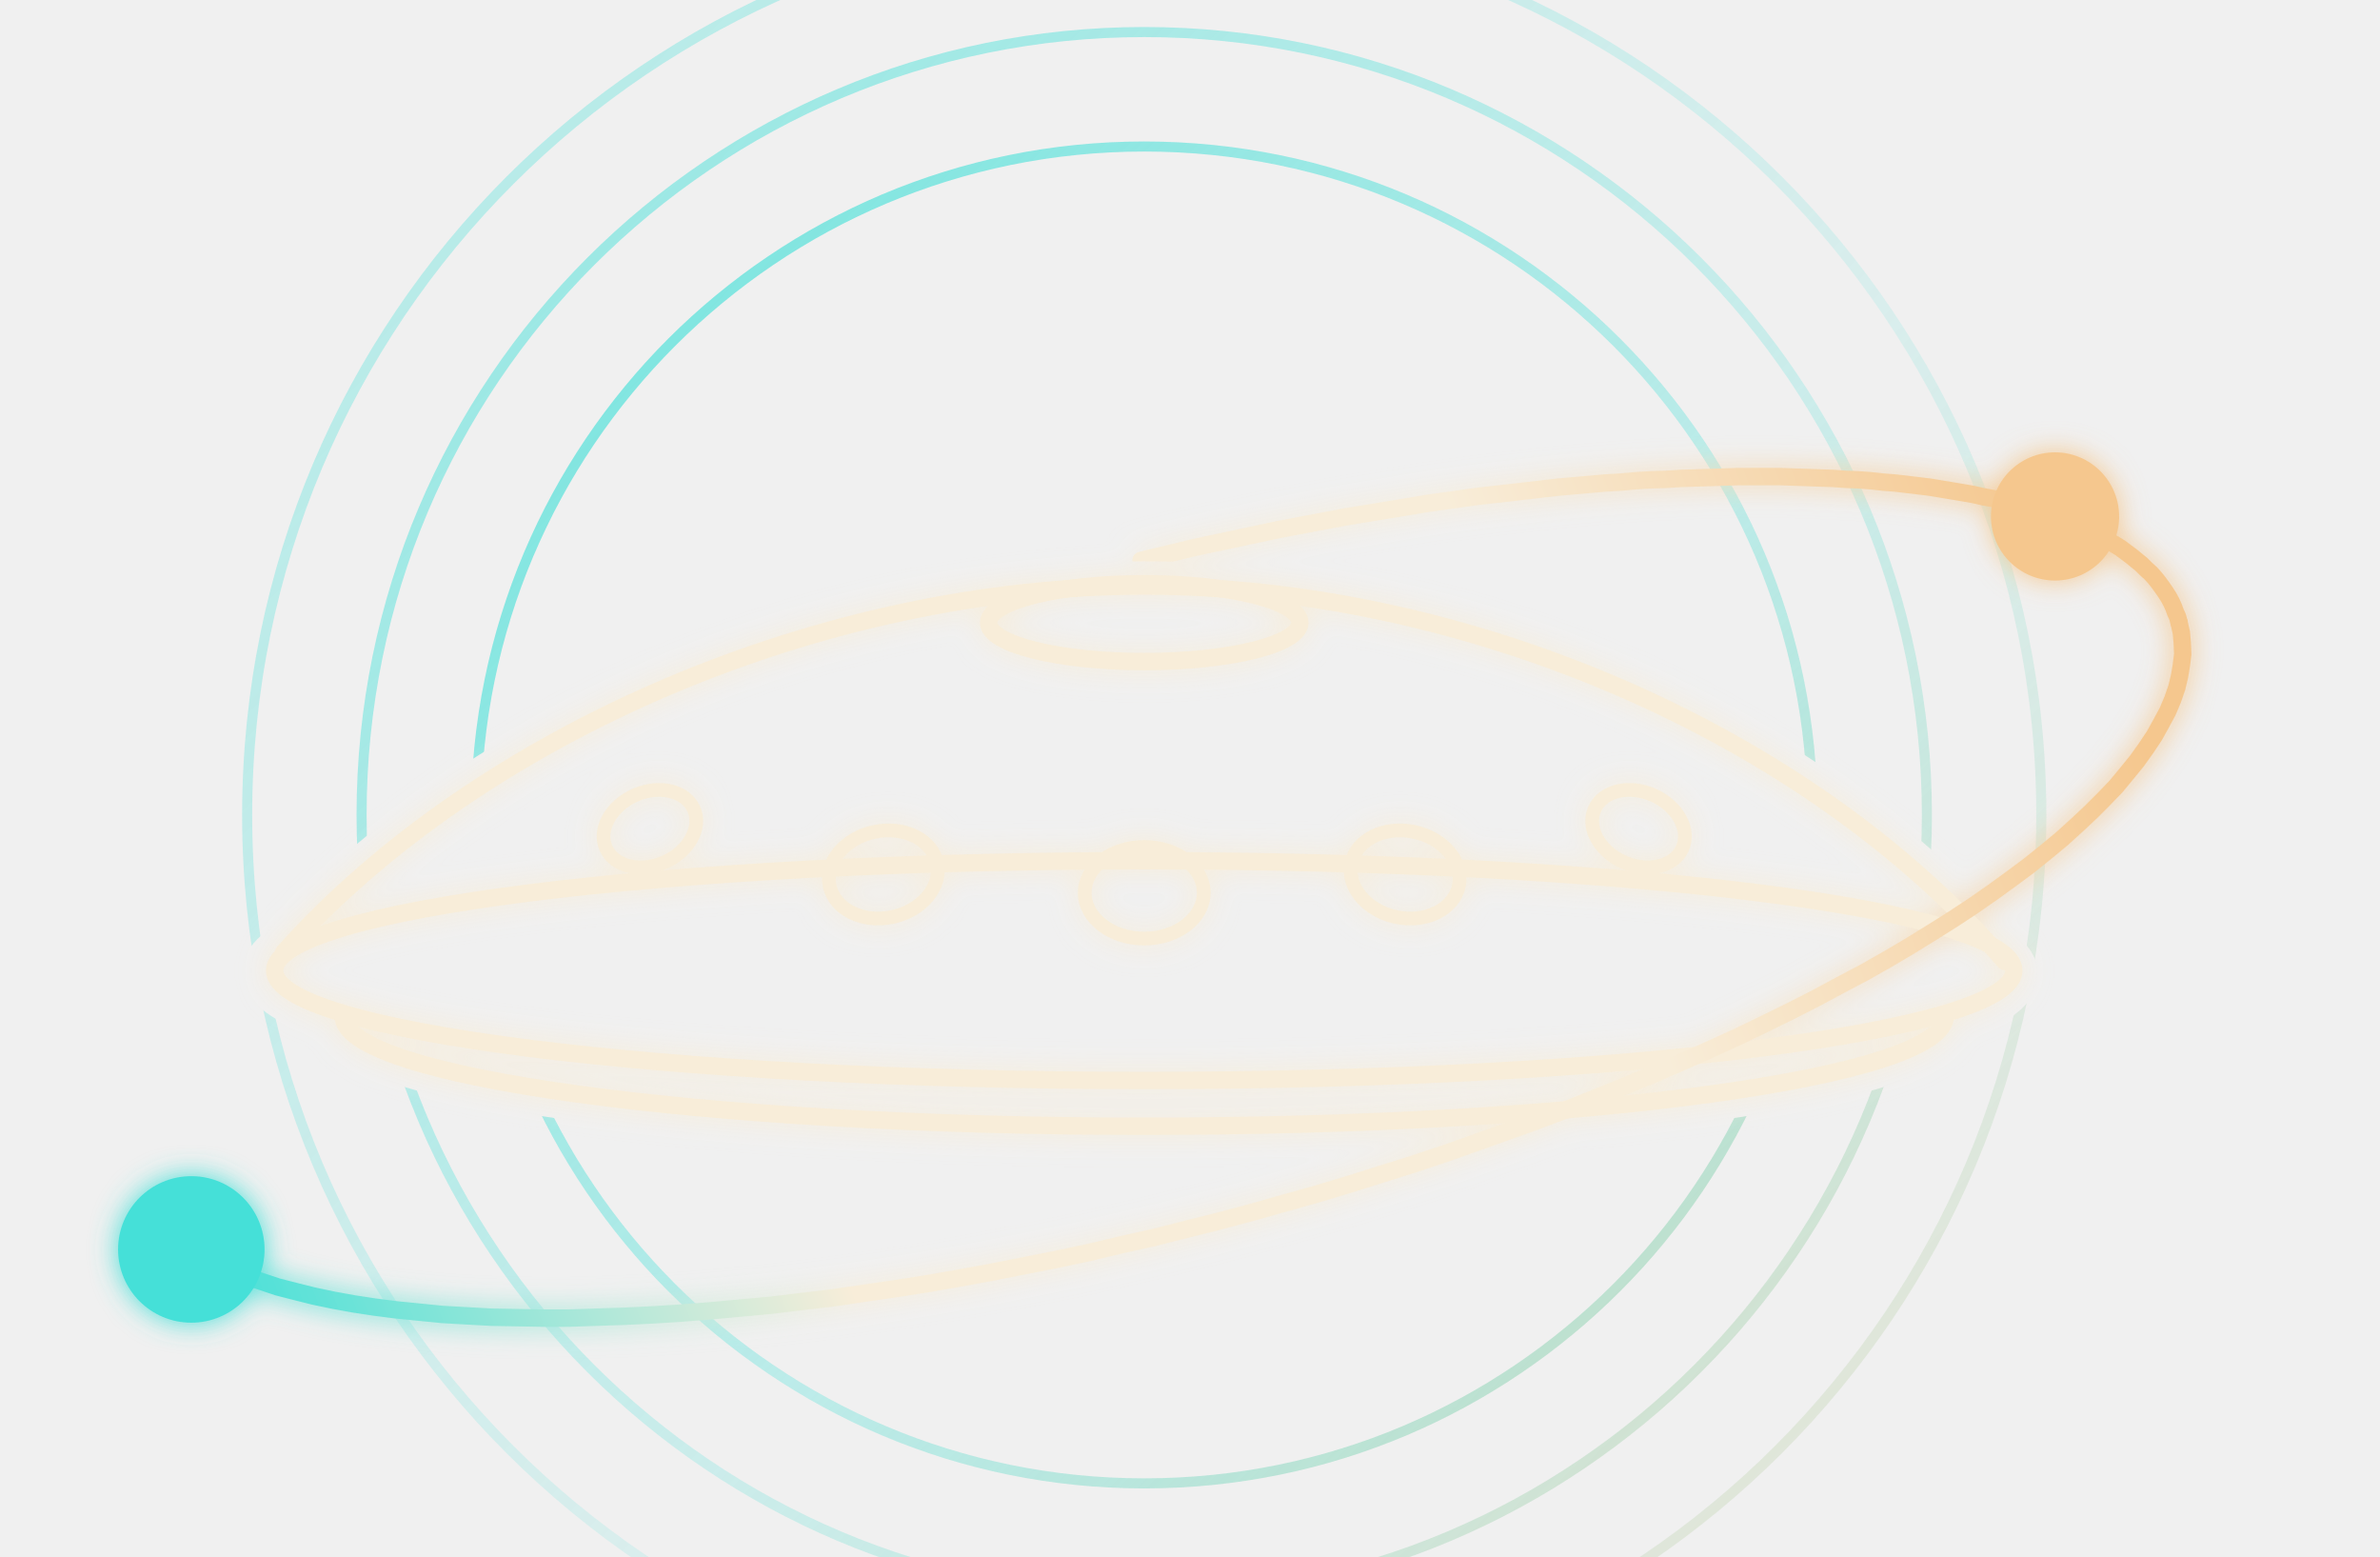
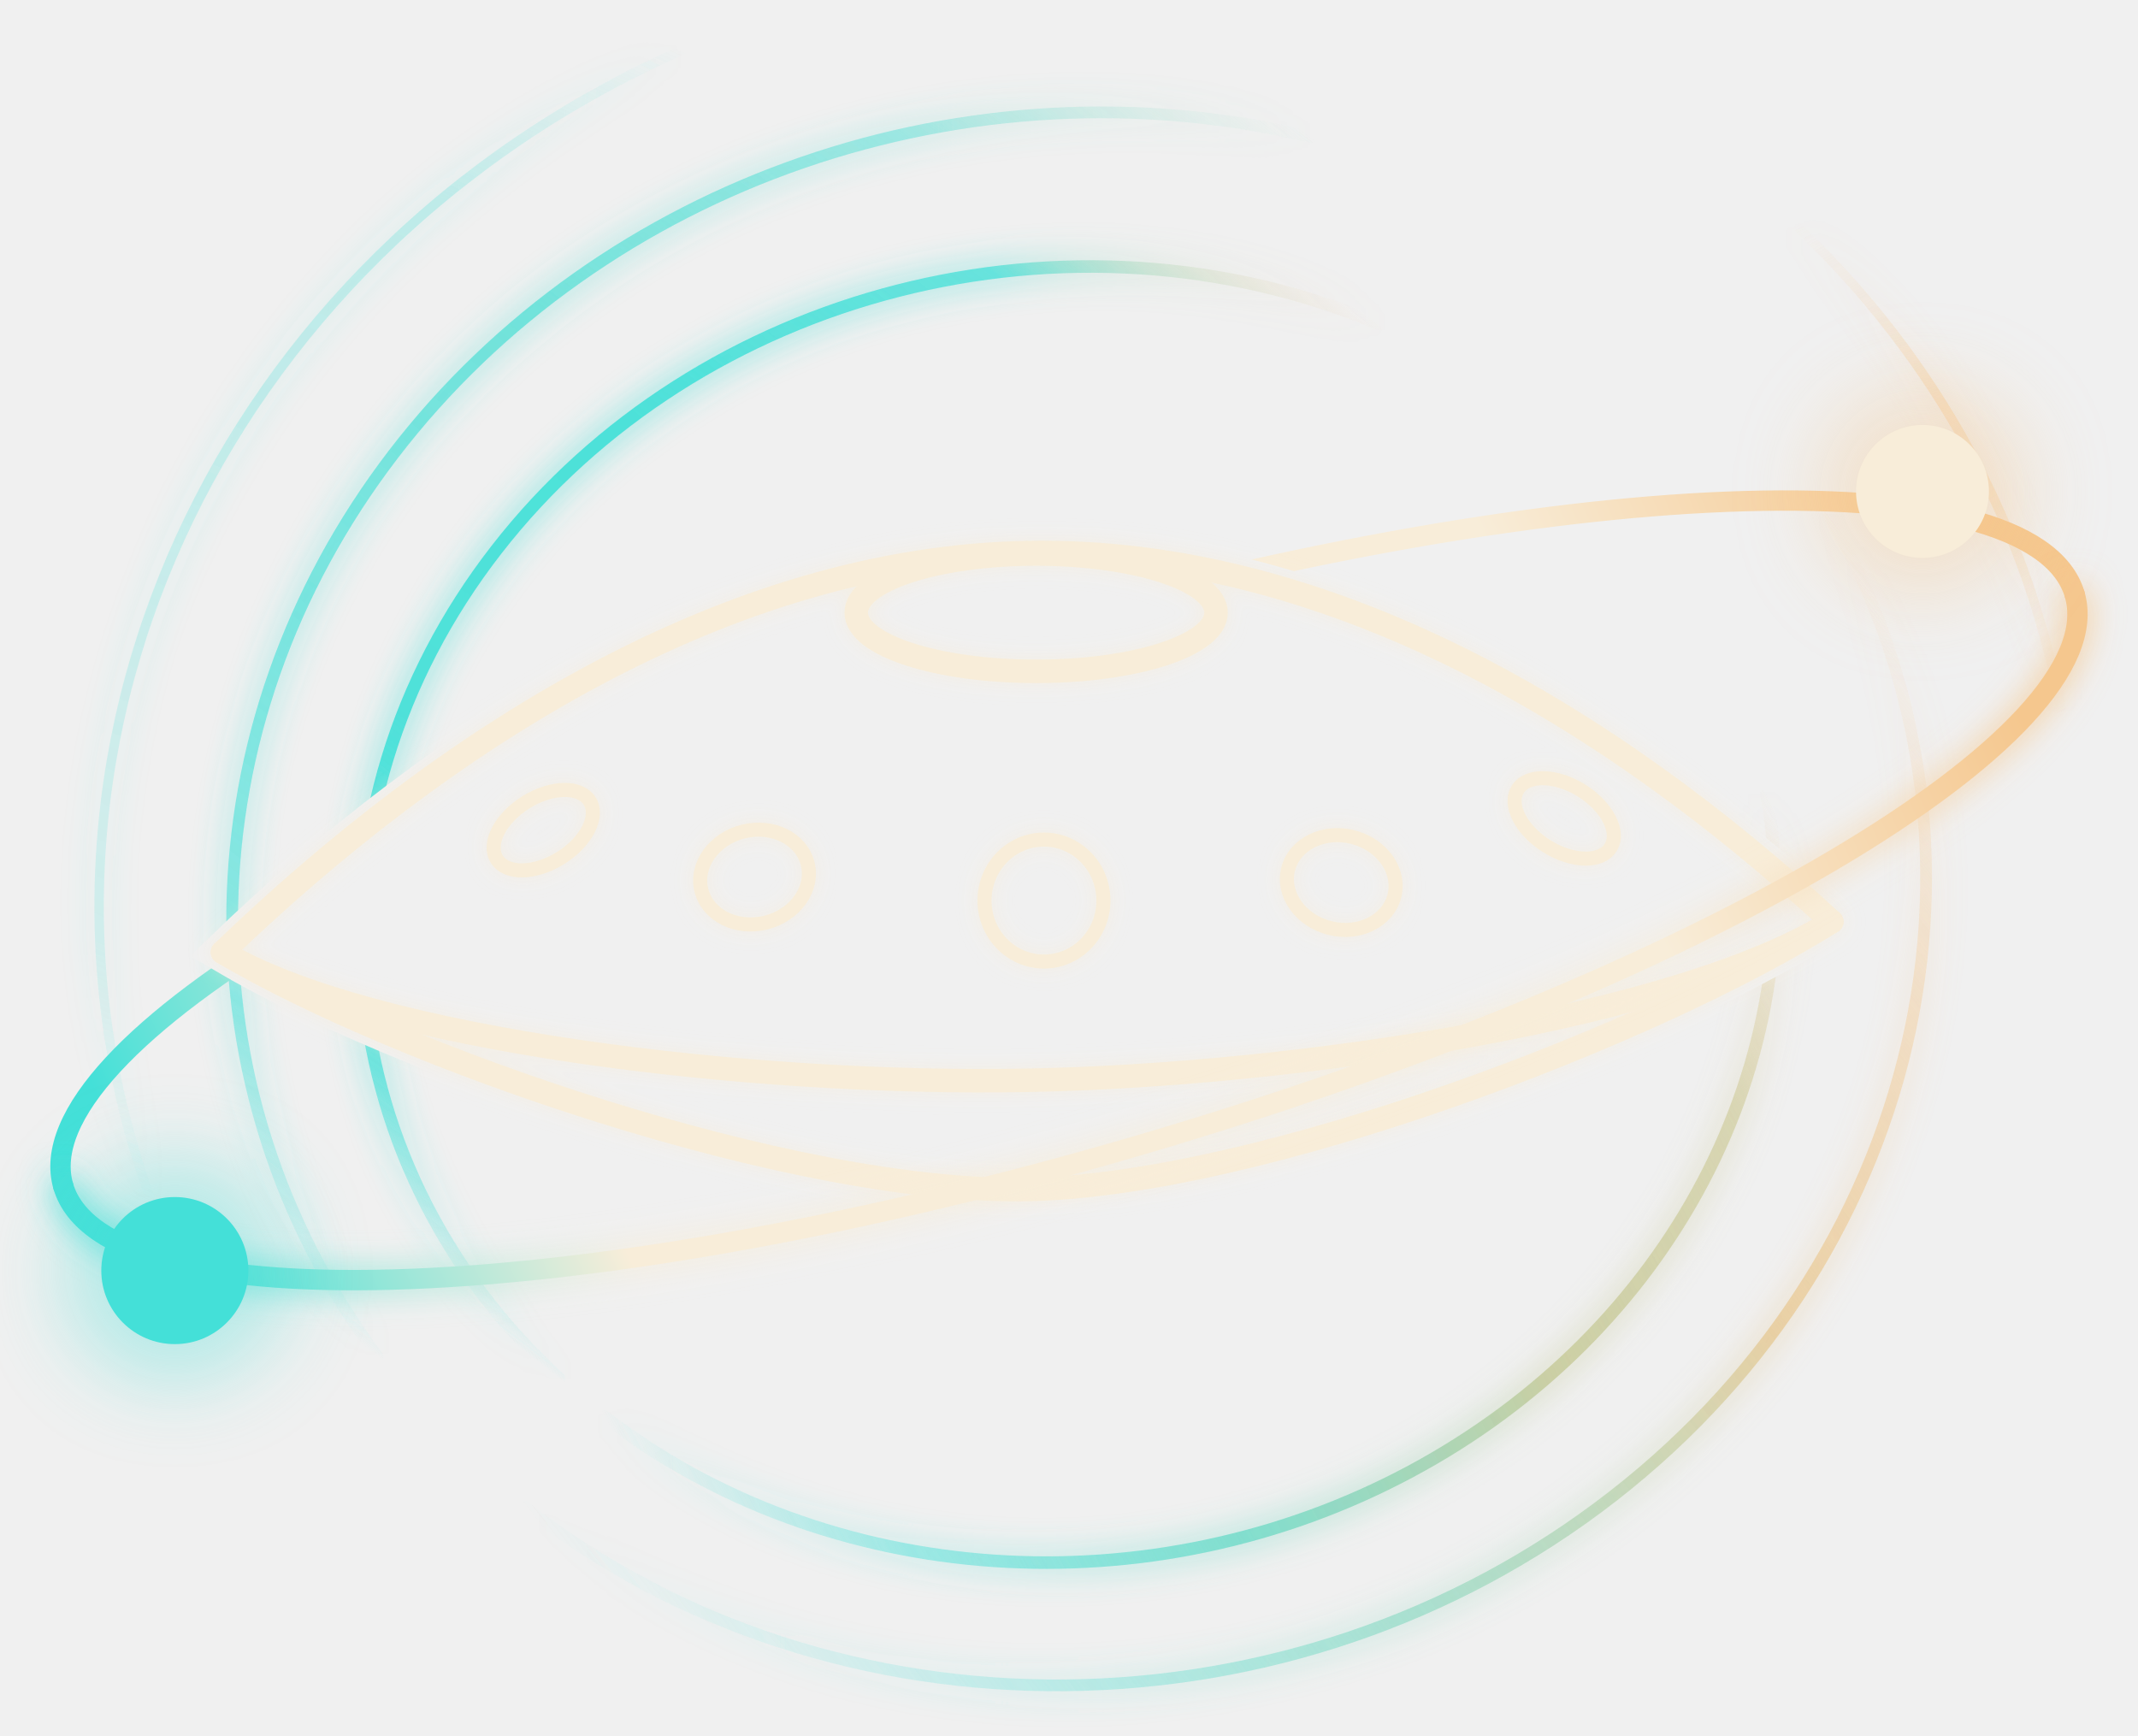
- <svg xmlns="http://www.w3.org/2000/svg" viewBox="0 0 520 340" width="520" height="340" role="img" aria-label="Handpan Theory">
-   <defs>
-     <mask id="mfull" maskUnits="userSpaceOnUse" x="-40" y="-40" width="600" height="420">
-       <rect x="-40" y="-40" width="600" height="420" fill="#fff" />
-       <path d="M62 208 C105 160 180 128 250 128 C320 128 395 160 438 210 A190 24 0 0 1 425 222 A175 24 0 0 1 75 222 A190 24 0 0 1 62 208 Z" fill="#000" stroke="#000" stroke-width="11.8" />
-     </mask>
-     <linearGradient id="ofull" gradientUnits="userSpaceOnUse" x1="41.8" y1="272.9" x2="449.0" y2="112.8">
-       <stop offset="0" stop-color="#44E0D8" />
-       <stop offset=".3" stop-color="#F8EDD9" />
-       <stop offset=".72" stop-color="#F8EDD9" />
-       <stop offset="1" stop-color="#F5C78E" />
-     </linearGradient>
-     <linearGradient id="rfull" gradientUnits="userSpaceOnUse" x1="60" y1="0" x2="440" y2="380">
-       <stop offset="0" stop-color="#44E0D8" />
-       <stop offset=".55" stop-color="#44E0D8" stop-opacity=".35" />
-       <stop offset="1" stop-color="#F5C78E" />
-     </linearGradient>
-     <filter id="gfull" x="-20%" y="-30%" width="140%" height="160%">
-       <feGaussianBlur stdDeviation="3" result="b" />
-       <feMerge>
-         <feMergeNode in="b" />
-         <feMergeNode in="SourceGraphic" />
-       </feMerge>
-     </filter>
-     <mask id="mfullb" maskUnits="userSpaceOnUse" x="-40" y="-40" width="600" height="420">
-       <rect x="-40" y="-40" width="600" height="420" fill="#fff" />
-       <path d="M62 208 C105 160 180 128 250 128 C320 128 395 160 438 210 A190 24 0 0 1 62 208 Z" fill="#000" stroke="#000" stroke-width="10.8" />
-     </mask>
-   </defs>
-   <g mask="url(#mfull)">
-     <circle cx="250" cy="178" r="146" fill="none" stroke="url(#rfull)" stroke-width="2.2" opacity="0.85" />
-     <circle cx="250" cy="178" r="171" fill="none" stroke="url(#rfull)" stroke-width="2.2" opacity="0.6" />
-     <circle cx="250" cy="178" r="196" fill="none" stroke="url(#rfull)" stroke-width="2.2" opacity="0.38" />
-   </g>
-   <g filter="url(#gfull)">
-     <g mask="url(#mfullb)">
-       <path d="M476.1 136.0 L475.8 134.8 L475.3 133.7 L474.9 132.6 L474.4 131.5 L473.8 130.4 L473.1 129.3 L472.4 128.3 L471.6 127.2 L470.8 126.2 L469.9 125.2 L468.9 124.3 L467.9 123.3 L466.8 122.4 L465.7 121.5 L464.5 120.6 L463.3 119.7 L462.0 118.9 L460.6 118.1 L459.1 117.3 L457.7 116.5 L456.1 115.7 L454.5 115.0 L452.9 114.3 L451.1 113.6 L449.4 112.9 L447.6 112.3 L445.7 111.7 L443.7 111.1 L441.8 110.5 L439.7 110.0 L437.6 109.4 L435.5 108.9 L433.3 108.5 L431.1 108.0 L428.8 107.6 L426.4 107.2 L424.0 106.8 L421.6 106.4 L419.1 106.1 L416.6 105.8 L414.0 105.5 L411.4 105.3 L408.7 105.0 L406.0 104.8 L403.3 104.7 L400.5 104.5 L397.6 104.4 L394.8 104.3 L391.8 104.2 L388.9 104.1 L385.9 104.1 L382.9 104.1 L379.8 104.1 L376.7 104.2 L373.6 104.3 L370.4 104.4 L367.2 104.5 L364.0 104.7 L360.7 104.8 L357.4 105.0 L354.1 105.3 L350.7 105.5 L347.3 105.8 L343.9 106.1 L340.5 106.4 L337.0 106.8 L333.6 107.2 L330.1 107.6 L326.5 108.0 L323.0 108.4 L319.4 108.9 L315.8 109.4 L312.2 109.9 L308.6 110.5 L305.0 111.1 L301.3 111.7 L297.7 112.3 L294.0 112.9 L290.3 113.6 L286.6 114.3 L282.9 115.0 L279.2 115.7 L275.5 116.5 L271.7 117.3 L268.0 118.1 L264.2 118.9 L260.5 119.7 L256.8 120.6 L253.0 121.5 L249.3 122.4" fill="none" stroke="url(#ofull)" stroke-width="3.8" stroke-linecap="round" stroke-linejoin="round" />
+ <svg xmlns="http://www.w3.org/2000/svg" viewBox="0 0 531.45 430.58" width="531" height="431" role="img" aria-label="Handpan Theory">
+   <g transform="translate(255.32 232.51) scale(2)">
+     <defs>
+       <mask id="fmm" maskUnits="userSpaceOnUse" x="-200" y="-200" width="400" height="400">
+         <rect x="-200" y="-200" width="400" height="400" fill="#fff" />
+         <path d="M-100 1.9 C-72.62 -24.49 -37.36 -47.06 0 -47.77 C37.36 -48.48 72.62 -27.24 100 -1.9 C78.2 11.86 29.21 30.83 0 31.39 C-29.21 31.94 -78.2 14.83 -100 1.9Z" fill="#000" stroke="#000" stroke-width="4.92" />
+       </mask>
+       <linearGradient id="fmo" gradientUnits="userSpaceOnUse" x1="-105.93" y1="41.47" x2="111.28" y2="-55.37">
+         <stop offset="0" stop-color="#44E0D8" />
+         <stop offset=".22" stop-color="#F8EDD9" />
+         <stop offset=".78" stop-color="#F8EDD9" />
+         <stop offset="1" stop-color="#F5C78E" />
+       </linearGradient>
+       <filter id="fmg" x="-30%" y="-30%" width="160%" height="160%">
+         <feGaussianBlur stdDeviation="2.1" result="b" />
+         <feMerge>
+           <feMergeNode in="b" />
+           <feMergeNode in="SourceGraphic" />
+         </feMerge>
+       </filter>
+       <filter id="fms" x="-10%" y="-10%" width="120%" height="120%">
+         <feGaussianBlur stdDeviation="1.2" result="b" />
+         <feComponentTransfer in="b" result="c">
+           <feFuncA type="linear" slope=".55" />
+         </feComponentTransfer>
+         <feMerge>
+           <feMergeNode in="c" />
+           <feMergeNode in="SourceGraphic" />
+         </feMerge>
+       </filter>
+       <filter id="fmb" x="-100%" y="-100%" width="300%" height="300%">
+         <feGaussianBlur stdDeviation="4.9" />
+       </filter>
+       <linearGradient id="fmL0" gradientUnits="userSpaceOnUse" x1="43.69" y1="-76.2" x2="-58.17" y2="54.9">
+         <stop offset="0.000" stop-color="#F5C78E" stop-opacity="0.00" />
+         <stop offset="0.146" stop-color="#44E0D8" stop-opacity="0.74" />
+         <stop offset="0.397" stop-color="#44E0D8" stop-opacity="0.93" />
+         <stop offset="0.677" stop-color="#44E0D8" stop-opacity="0.92" />
+         <stop offset="0.900" stop-color="#44E0D8" stop-opacity="0.69" />
+         <stop offset="1.000" stop-color="#44E0D8" stop-opacity="0.00" />
+       </linearGradient>
+       <linearGradient id="fmL1" gradientUnits="userSpaceOnUse" x1="-52.61" y1="59.58" x2="91.9" y2="-17.76">
+         <stop offset="0.000" stop-color="#44E0D8" stop-opacity="0.00" />
+         <stop offset="0.156" stop-color="#44E0D8" stop-opacity="0.42" />
+         <stop offset="0.390" stop-color="#6DDAC7" stop-opacity="0.79" />
+         <stop offset="0.647" stop-color="#C9CDA0" stop-opacity="0.93" />
+         <stop offset="0.868" stop-color="#D0CC9E" stop-opacity="0.67" />
+         <stop offset="1.000" stop-color="#E7C994" stop-opacity="0.00" />
+       </linearGradient>
+       <linearGradient id="fmL2" gradientUnits="userSpaceOnUse" x1="35.36" y1="-99.4" x2="-80.73" y2="52.17">
+         <stop offset="0.000" stop-color="#89D6BB" stop-opacity="0.00" />
+         <stop offset="0.161" stop-color="#4FDED4" stop-opacity="0.45" />
+         <stop offset="0.397" stop-color="#4DDFD4" stop-opacity="0.71" />
+         <stop offset="0.655" stop-color="#44E0D8" stop-opacity="0.62" />
+         <stop offset="0.873" stop-color="#44E0D8" stop-opacity="0.52" />
+         <stop offset="1.000" stop-color="#44E0D8" stop-opacity="0.00" />
+       </linearGradient>
+       <linearGradient id="fmL3" gradientUnits="userSpaceOnUse" x1="-62.49" y1="70.8" x2="98.47" y2="-54.46">
+         <stop offset="0.000" stop-color="#44E0D8" stop-opacity="0.00" />
+         <stop offset="0.139" stop-color="#44E0D8" stop-opacity="0.20" />
+         <stop offset="0.386" stop-color="#82D7BE" stop-opacity="0.58" />
+         <stop offset="0.666" stop-color="#E7C994" stop-opacity="0.78" />
+         <stop offset="0.894" stop-color="#F5C78E" stop-opacity="0.29" />
+         <stop offset="1.000" stop-color="#F5C78E" stop-opacity="0.00" />
+       </linearGradient>
+       <linearGradient id="fmL4" gradientUnits="userSpaceOnUse" x1="128.64" y1="-27.4" x2="95.52" y2="-88.46">
+         <stop offset="0.000" stop-color="#F5C78E" stop-opacity="0.00" />
+         <stop offset="0.195" stop-color="#F5C78E" stop-opacity="0.13" />
+         <stop offset="0.395" stop-color="#F5C78E" stop-opacity="0.32" />
+         <stop offset="0.598" stop-color="#F5C78E" stop-opacity="0.40" />
+         <stop offset="0.801" stop-color="#F5C78E" stop-opacity="0.16" />
+         <stop offset="1.000" stop-color="#F5C78E" stop-opacity="0.00" />
+       </linearGradient>
+       <linearGradient id="fmL5" gradientUnits="userSpaceOnUse" x1="-42.79" y1="-110.26" x2="-108.52" y2="33.78">
+         <stop offset="0.000" stop-color="#4BDFD5" stop-opacity="0.00" />
+         <stop offset="0.189" stop-color="#44E0D8" stop-opacity="0.26" />
+         <stop offset="0.403" stop-color="#44E0D8" stop-opacity="0.24" />
+         <stop offset="0.621" stop-color="#44E0D8" stop-opacity="0.19" />
+         <stop offset="0.827" stop-color="#44E0D8" stop-opacity="0.16" />
+         <stop offset="1.000" stop-color="#44E0D8" stop-opacity="0.00" />
+       </linearGradient>
+     </defs>
+     <g mask="url(#fmm)" filter="url(#fmg)">
+       <path d="M43.69 -76.2 A88.09 80.31 -9.8 0 0 -58.17 54.9" stroke="url(#fmL0)" stroke-width="1.56" fill="none" stroke-linecap="round" />
+       <path d="M-52.61 59.58 A88.09 80.31 -9.8 0 0 91.9 -17.76" stroke="url(#fmL1)" stroke-width="1.56" fill="none" stroke-linecap="round" />
+       <path d="M35.36 -99.4 A105.49 97.52 -9.8 0 0 -80.73 52.17" stroke="url(#fmL2)" stroke-width="1.46" fill="none" stroke-linecap="round" />
+       <path d="M-62.49 70.8 A105.49 97.52 -9.8 0 0 98.47 -54.46" stroke="url(#fmL3)" stroke-width="1.46" fill="none" stroke-linecap="round" />
+       <path d="M128.64 -27.4 A122.99 114.73 -9.8 0 0 95.52 -88.46" stroke="url(#fmL4)" stroke-width="1.17" fill="none" stroke-linecap="round" />
+       <path d="M-42.79 -110.26 A122.99 114.73 -9.8 0 0 -108.52 33.78" stroke="url(#fmL5)" stroke-width="1.17" fill="none" stroke-linecap="round" />
    </g>
-     <g fill="none" stroke="#F8EDD9" stroke-width="3.8" stroke-linecap="round" stroke-linejoin="round">
-       <path d="M62 208 C105 160 180 128 250 128 C320 128 395 160 438 210" />
-       <ellipse cx="250" cy="212" rx="190" ry="24" />
-       <path d="M75 222 A175 24 0 0 0 425 222" />
-       <ellipse cx="250" cy="136" rx="34" ry="8.5" />
-       <ellipse cx="142" cy="181" rx="10.5" ry="8" transform="rotate(-24 142 181)" stroke-width="3.0" />
-       <ellipse cx="193" cy="191" rx="12" ry="9.5" transform="rotate(-12 193 191)" stroke-width="3.0" />
-       <ellipse cx="250" cy="195" rx="13" ry="10" transform="rotate(0 250 195)" stroke-width="3.0" />
-       <ellipse cx="307" cy="191" rx="12" ry="9.5" transform="rotate(12 307 191)" stroke-width="3.0" />
-       <ellipse cx="358" cy="181" rx="10.5" ry="8" transform="rotate(24 358 181)" stroke-width="3.0" />
+     <path d="M-119.79 31 A130.29 32.86 -16.4 0 1 130.19 -42.58" fill="none" stroke="url(#fmo)" stroke-width="2.53" stroke-linecap="round" mask="url(#fmm)" />
+     <g fill="none" stroke="#F8EDD9" stroke-width="2.92" stroke-linecap="round" stroke-linejoin="round" filter="url(#fms)">
+       <path d="M-100 1.9 C-78.2 14.83 -29.21 31.94 0 31.39 C29.21 30.83 78.2 11.86 100 -1.9" />
+       <path d="M-100 1.9 C-81.41 12.84 -34.56 18.48 0 17.82 C34.56 17.17 81.41 9.75 100 -1.9" />
+       <path d="M-100 1.9 C-72.62 -24.49 -37.36 -47.06 0 -47.77 C37.36 -48.48 72.62 -27.24 100 -1.9" />
+       <ellipse cx="1.12" cy="-40.3" rx="22.36" ry="7.29" />
+       <g stroke-width="1.75">
+         <ellipse cx="-60.14" cy="-13.27" rx="6.81" ry="4.08" transform="rotate(-32 -60.14 -13.27)" />
+         <ellipse cx="-33.88" cy="-7.44" rx="6.81" ry="5.83" transform="rotate(-14 -33.88 -7.44)" />
+         <ellipse cx="2.09" cy="-4.52" rx="7.39" ry="7.58" transform="rotate(0 2.09 -4.52)" />
+         <ellipse cx="39.04" cy="-6.76" rx="6.81" ry="5.83" transform="rotate(14 39.04 -6.76)" />
+         <ellipse cx="66.75" cy="-14.73" rx="6.81" ry="4.08" transform="rotate(32 66.75 -14.73)" />
+       </g>
    </g>
-     <path d="M41.8 272.9 L44.4 274.5 L47.3 276.0 L50.3 277.4 L53.6 278.7 L57.1 279.9 L60.7 281.1 L64.6 282.1 L68.6 283.1 L72.9 284.0 L77.3 284.8 L81.9 285.5 L86.6 286.1 L91.6 286.6 L96.6 287.1 L101.9 287.4 L107.3 287.7 L112.8 287.8 L118.5 287.9 L124.3 287.9 L130.3 287.7 L136.4 287.5 L142.6 287.2 L148.9 286.8 L155.3 286.3 L161.8 285.7 L168.4 285.1 L175.0 284.3 L181.8 283.5 L188.6 282.5 L195.5 281.5 L202.5 280.4 L209.4 279.2 L216.5 277.9 L223.6 276.5 L230.7 275.1 L237.8 273.6 L244.9 271.9 L252.1 270.3 L259.2 268.5 L266.4 266.7 L273.5 264.8 L280.6 262.8 L287.7 260.8 L294.7 258.7 L301.7 256.5 L308.7 254.3 L315.6 252.0 L322.4 249.6 L329.1 247.2 L335.8 244.8 L342.4 242.3 L348.9 239.7 L355.3 237.1 L361.6 234.5 L367.8 231.8 L373.9 229.1 L379.8 226.4 L385.6 223.6 L391.3 220.8 L396.8 218.0 L402.2 215.1 L407.5 212.3 L412.6 209.4 L417.5 206.5 L422.2 203.6 L426.8 200.7 L431.2 197.8 L435.5 194.8 L439.5 191.9 L443.4 189.0 L447.0 186.1 L450.5 183.2 L453.7 180.3 L456.8 177.4 L459.6 174.6 L462.3 171.8 L464.7 168.9 L466.9 166.2 L468.9 163.4 L470.7 160.7 L472.2 158.0 L473.6 155.4 L474.7 152.8 L475.6 150.2 L476.2 147.7 L476.6 145.3 L476.9 142.9 L476.8 140.5 L476.6 138.2 L476.1 136.0" fill="none" stroke="url(#ofull)" stroke-width="3.8" stroke-linecap="round" />
-     <circle cx="41.8" cy="272.9" r="16" fill="#44E0D8" />
-     <circle cx="449.0" cy="112.8" r="14" fill="#F5C78E" />
+     <path d="M-119.79 31 A130.29 32.86 -16.4 0 0 130.19 -42.58" fill="none" stroke="url(#fmo)" stroke-width="2.53" stroke-linecap="round" filter="url(#fmg)" />
+     <circle cx="-105.93" cy="41.47" r="14.14" fill="#44E0D8" opacity=".35" filter="url(#fmb)" />
+     <circle cx="111.28" cy="-55.37" r="13.26" fill="#F5C78E" opacity=".35" filter="url(#fmb)" />
+     <circle cx="-105.93" cy="41.47" r="9.14" fill="#44E0D8" />
+     <circle cx="111.28" cy="-55.37" r="8.26" fill="#F8EDD9" />
  </g>
</svg>
